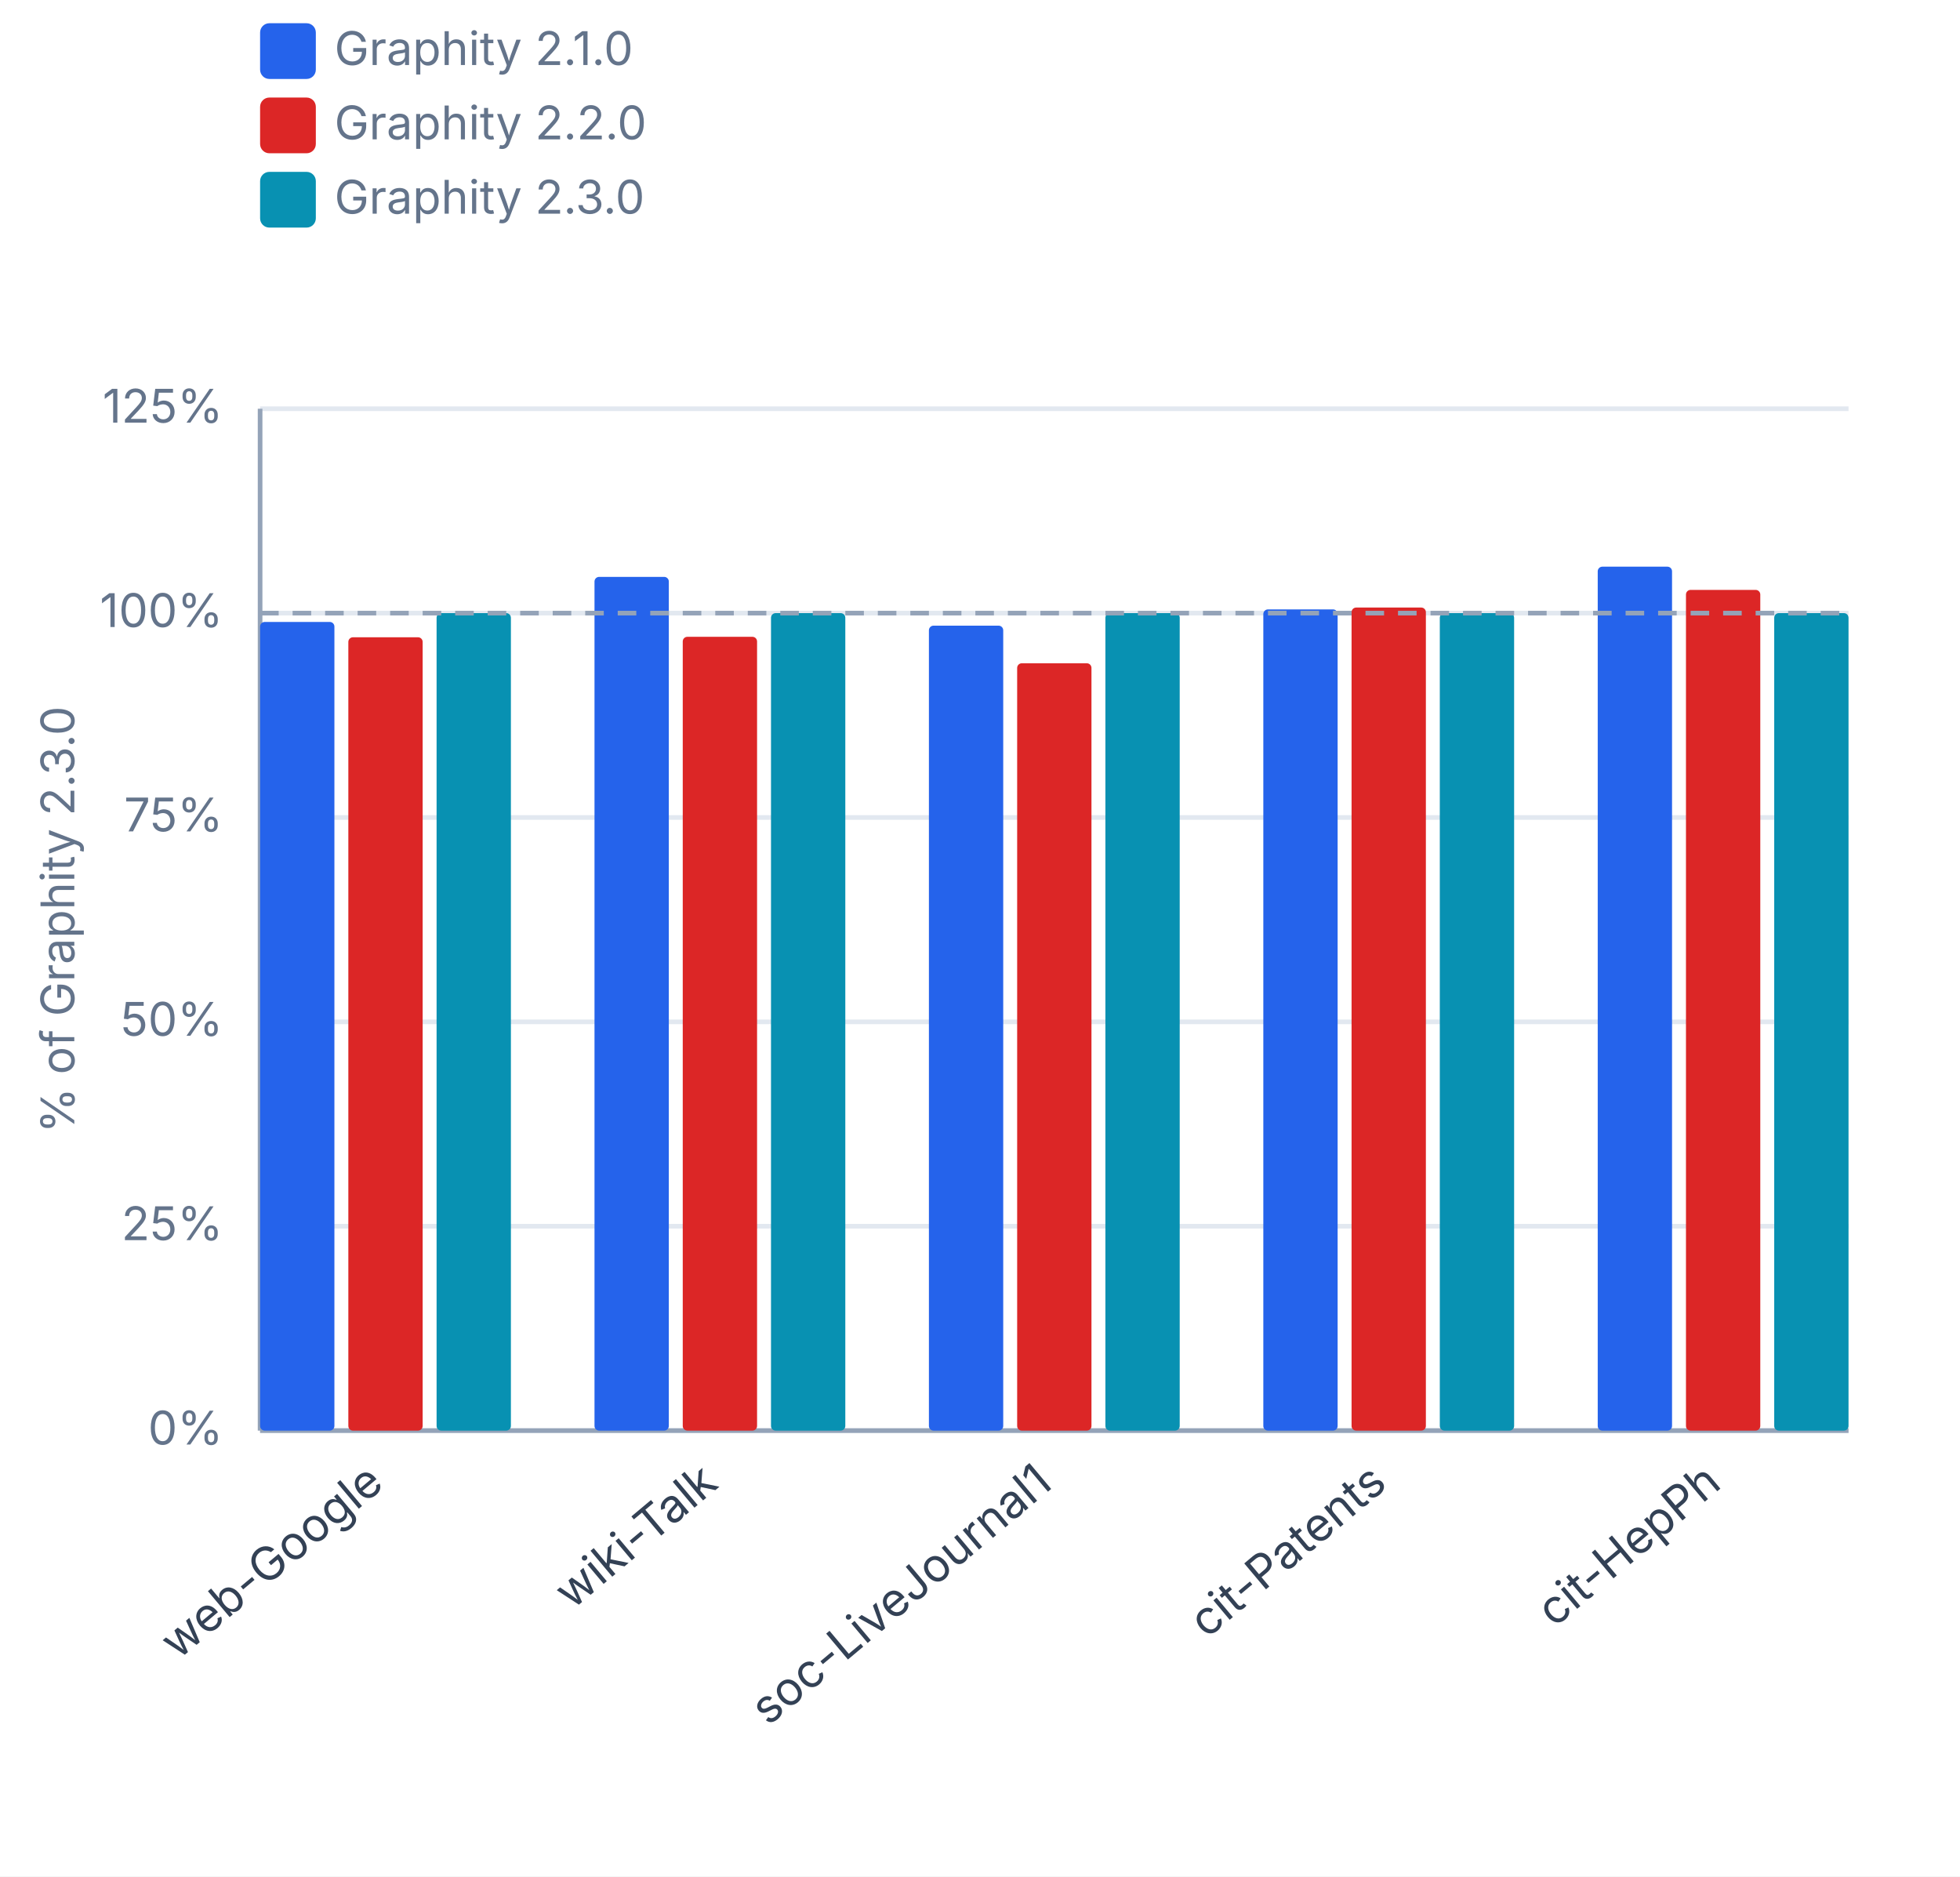
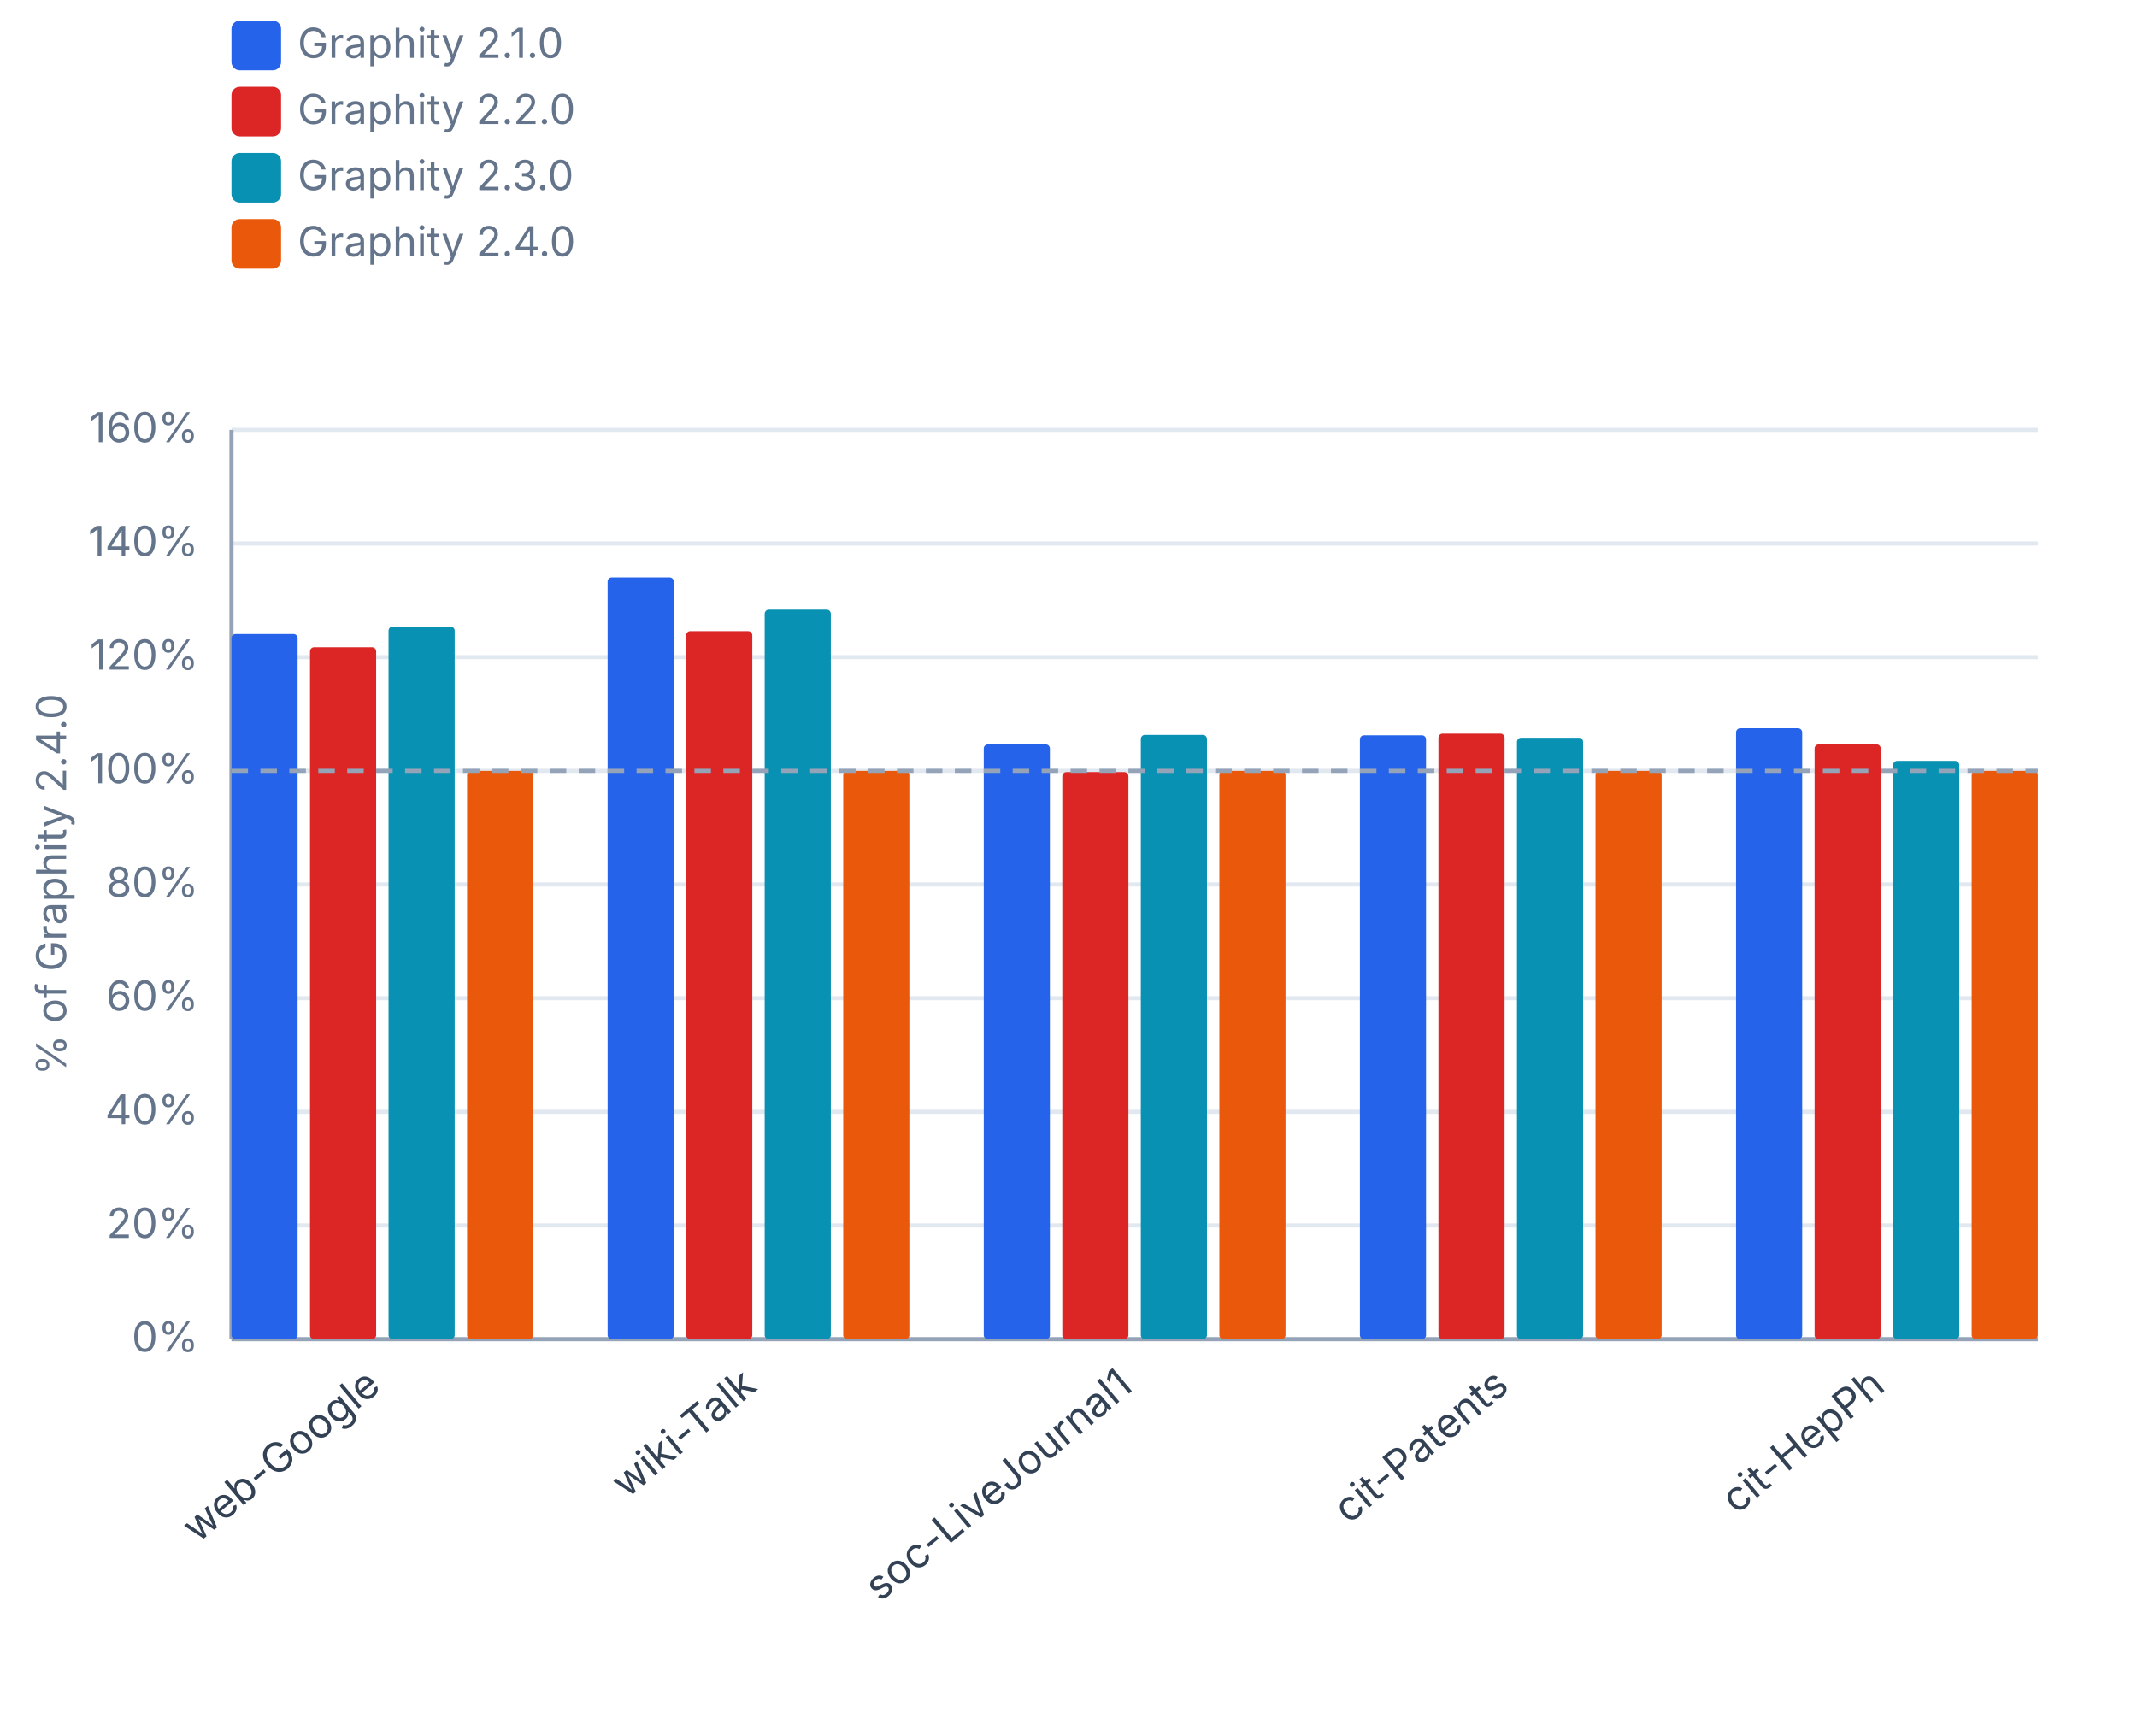
- <svg xmlns="http://www.w3.org/2000/svg" width="422" height="404" viewBox="0 0 422 404" role="img">
+ <svg xmlns="http://www.w3.org/2000/svg" width="517" height="420" viewBox="0 0 517 420" role="img">
  <style>text{font-family:ui-sans-serif,system-ui,-apple-system,Segoe UI,sans-serif;font-size:11px;fill:#334155}.axis{stroke:#94a3b8;stroke-width:1;fill:none}.grid{stroke:#e2e8f0;stroke-width:1}.ylabel{fill:#64748b;font-size:10px}.tick{fill:#64748b;font-size:10px}.xlabel{font-size:10px}</style>
-   <rect x="0" y="0" width="422" height="404" fill="#ffffff" />
+   <rect x="0" y="0" width="517" height="420" fill="#ffffff" />
  <rect x="56" y="5" width="12" height="12" rx="2" fill="#2563eb" />
  <text x="72" y="14" class="tick">Graphity 2.1.0</text>
  <rect x="56" y="21" width="12" height="12" rx="2" fill="#dc2626" />
  <text x="72" y="30" class="tick">Graphity 2.2.0</text>
  <rect x="56" y="37" width="12" height="12" rx="2" fill="#0891b2" />
  <text x="72" y="46" class="tick">Graphity 2.3.0</text>
-   <line class="grid" x1="56" y1="308.0" x2="398" y2="308.0" />
-   <text class="tick" x="48" y="311.0" text-anchor="end">0%</text>
-   <line class="grid" x1="56" y1="264.0" x2="398" y2="264.0" />
-   <text class="tick" x="48" y="267.0" text-anchor="end">25%</text>
-   <line class="grid" x1="56" y1="220.0" x2="398" y2="220.0" />
-   <text class="tick" x="48" y="223.0" text-anchor="end">50%</text>
-   <line class="grid" x1="56" y1="176.0" x2="398" y2="176.0" />
-   <text class="tick" x="48" y="179.0" text-anchor="end">75%</text>
-   <line class="grid" x1="56" y1="132.0" x2="398" y2="132.0" />
-   <text class="tick" x="48" y="135.0" text-anchor="end">100%</text>
-   <line class="grid" x1="56" y1="88.0" x2="398" y2="88.0" />
-   <text class="tick" x="48" y="91.0" text-anchor="end">125%</text>
-   <line class="axis" x1="56" y1="88" x2="56" y2="308" />
-   <line class="axis" x1="56" y1="308" x2="398" y2="308" />
-   <text class="ylabel" x="16" y="198.0" text-anchor="middle" transform="rotate(-90 16 198.0)">% of Graphity 2.3.0</text>
-   <text class="xlabel" x="83.0" y="320.0" text-anchor="end" transform="rotate(-40 83.0 320.0)">web-Google</text>
-   <rect x="56.0" y="133.9" width="16" height="174.1" fill="#2563eb" rx="1" />
-   <rect x="75.0" y="137.2" width="16" height="170.8" fill="#dc2626" rx="1" />
-   <rect x="94.0" y="132.0" width="16" height="176.0" fill="#0891b2" rx="1" />
-   <text class="xlabel" x="155.0" y="320.0" text-anchor="end" transform="rotate(-40 155.0 320.0)">wiki-Talk</text>
-   <rect x="128.0" y="124.2" width="16" height="183.8" fill="#2563eb" rx="1" />
-   <rect x="147.0" y="137.1" width="16" height="170.9" fill="#dc2626" rx="1" />
-   <rect x="166.0" y="132.0" width="16" height="176.0" fill="#0891b2" rx="1" />
-   <text class="xlabel" x="227.0" y="320.0" text-anchor="end" transform="rotate(-40 227.0 320.0)">soc-LiveJournal1</text>
-   <rect x="200.0" y="134.7" width="16" height="173.3" fill="#2563eb" rx="1" />
-   <rect x="219.0" y="142.8" width="16" height="165.2" fill="#dc2626" rx="1" />
-   <rect x="238.0" y="132.0" width="16" height="176.0" fill="#0891b2" rx="1" />
-   <text class="xlabel" x="299.0" y="320.0" text-anchor="end" transform="rotate(-40 299.0 320.0)">cit-Patents</text>
-   <rect x="272.0" y="131.2" width="16" height="176.8" fill="#2563eb" rx="1" />
-   <rect x="291.0" y="130.8" width="16" height="177.2" fill="#dc2626" rx="1" />
-   <rect x="310.0" y="132.0" width="16" height="176.0" fill="#0891b2" rx="1" />
-   <text class="xlabel" x="371.0" y="320.0" text-anchor="end" transform="rotate(-40 371.0 320.0)">cit-HepPh</text>
-   <rect x="344.0" y="122.0" width="16" height="186.0" fill="#2563eb" rx="1" />
-   <rect x="363.0" y="127.0" width="16" height="181.0" fill="#dc2626" rx="1" />
-   <rect x="382.0" y="132.0" width="16" height="176.0" fill="#0891b2" rx="1" />
-   <line x1="56" y1="132.0" x2="398" y2="132.0" stroke="#94a3b8" stroke-width="1" stroke-dasharray="4 3" />
+   <rect x="56" y="53" width="12" height="12" rx="2" fill="#ea580c" />
+   <text x="72" y="62" class="tick">Graphity 2.4.0</text>
+   <line class="grid" x1="56" y1="324.0" x2="493" y2="324.0" />
+   <text class="tick" x="48" y="327.0" text-anchor="end">0%</text>
+   <line class="grid" x1="56" y1="296.5" x2="493" y2="296.5" />
+   <text class="tick" x="48" y="299.5" text-anchor="end">20%</text>
+   <line class="grid" x1="56" y1="269.0" x2="493" y2="269.0" />
+   <text class="tick" x="48" y="272.0" text-anchor="end">40%</text>
+   <line class="grid" x1="56" y1="241.5" x2="493" y2="241.5" />
+   <text class="tick" x="48" y="244.5" text-anchor="end">60%</text>
+   <line class="grid" x1="56" y1="214.0" x2="493" y2="214.0" />
+   <text class="tick" x="48" y="217.0" text-anchor="end">80%</text>
+   <line class="grid" x1="56" y1="186.5" x2="493" y2="186.5" />
+   <text class="tick" x="48" y="189.5" text-anchor="end">100%</text>
+   <line class="grid" x1="56" y1="159.0" x2="493" y2="159.0" />
+   <text class="tick" x="48" y="162.0" text-anchor="end">120%</text>
+   <line class="grid" x1="56" y1="131.5" x2="493" y2="131.5" />
+   <text class="tick" x="48" y="134.5" text-anchor="end">140%</text>
+   <line class="grid" x1="56" y1="104.0" x2="493" y2="104.0" />
+   <text class="tick" x="48" y="107.0" text-anchor="end">160%</text>
+   <line class="axis" x1="56" y1="104" x2="56" y2="324" />
+   <line class="axis" x1="56" y1="324" x2="493" y2="324" />
+   <text class="ylabel" x="16" y="214.0" text-anchor="middle" transform="rotate(-90 16 214.0)">% of Graphity 2.4.0</text>
+   <text class="xlabel" x="92.5" y="336.0" text-anchor="end" transform="rotate(-40 92.5 336.0)">web-Google</text>
+   <rect x="56.0" y="153.4" width="16" height="170.6" fill="#2563eb" rx="1" />
+   <rect x="75.0" y="156.6" width="16" height="167.4" fill="#dc2626" rx="1" />
+   <rect x="94.0" y="151.6" width="16" height="172.4" fill="#0891b2" rx="1" />
+   <rect x="113.0" y="186.5" width="16" height="137.5" fill="#ea580c" rx="1" />
+   <text class="xlabel" x="183.5" y="336.0" text-anchor="end" transform="rotate(-40 183.5 336.0)">wiki-Talk</text>
+   <rect x="147.0" y="139.7" width="16" height="184.3" fill="#2563eb" rx="1" />
+   <rect x="166.0" y="152.7" width="16" height="171.3" fill="#dc2626" rx="1" />
+   <rect x="185.0" y="147.5" width="16" height="176.5" fill="#0891b2" rx="1" />
+   <rect x="204.0" y="186.5" width="16" height="137.5" fill="#ea580c" rx="1" />
+   <text class="xlabel" x="274.5" y="336.0" text-anchor="end" transform="rotate(-40 274.5 336.0)">soc-LiveJournal1</text>
+   <rect x="238.0" y="180.1" width="16" height="143.9" fill="#2563eb" rx="1" />
+   <rect x="257.0" y="186.8" width="16" height="137.2" fill="#dc2626" rx="1" />
+   <rect x="276.0" y="177.8" width="16" height="146.2" fill="#0891b2" rx="1" />
+   <rect x="295.0" y="186.5" width="16" height="137.5" fill="#ea580c" rx="1" />
+   <text class="xlabel" x="365.5" y="336.0" text-anchor="end" transform="rotate(-40 365.5 336.0)">cit-Patents</text>
+   <rect x="329.0" y="177.9" width="16" height="146.1" fill="#2563eb" rx="1" />
+   <rect x="348.0" y="177.5" width="16" height="146.5" fill="#dc2626" rx="1" />
+   <rect x="367.0" y="178.5" width="16" height="145.5" fill="#0891b2" rx="1" />
+   <rect x="386.0" y="186.5" width="16" height="137.5" fill="#ea580c" rx="1" />
+   <text class="xlabel" x="456.5" y="336.0" text-anchor="end" transform="rotate(-40 456.5 336.0)">cit-HepPh</text>
+   <rect x="420.0" y="176.2" width="16" height="147.8" fill="#2563eb" rx="1" />
+   <rect x="439.0" y="180.1" width="16" height="143.9" fill="#dc2626" rx="1" />
+   <rect x="458.0" y="184.1" width="16" height="139.9" fill="#0891b2" rx="1" />
+   <rect x="477.0" y="186.5" width="16" height="137.5" fill="#ea580c" rx="1" />
+   <line x1="56" y1="186.5" x2="493" y2="186.5" stroke="#94a3b8" stroke-width="1" stroke-dasharray="4 3" />
</svg>
